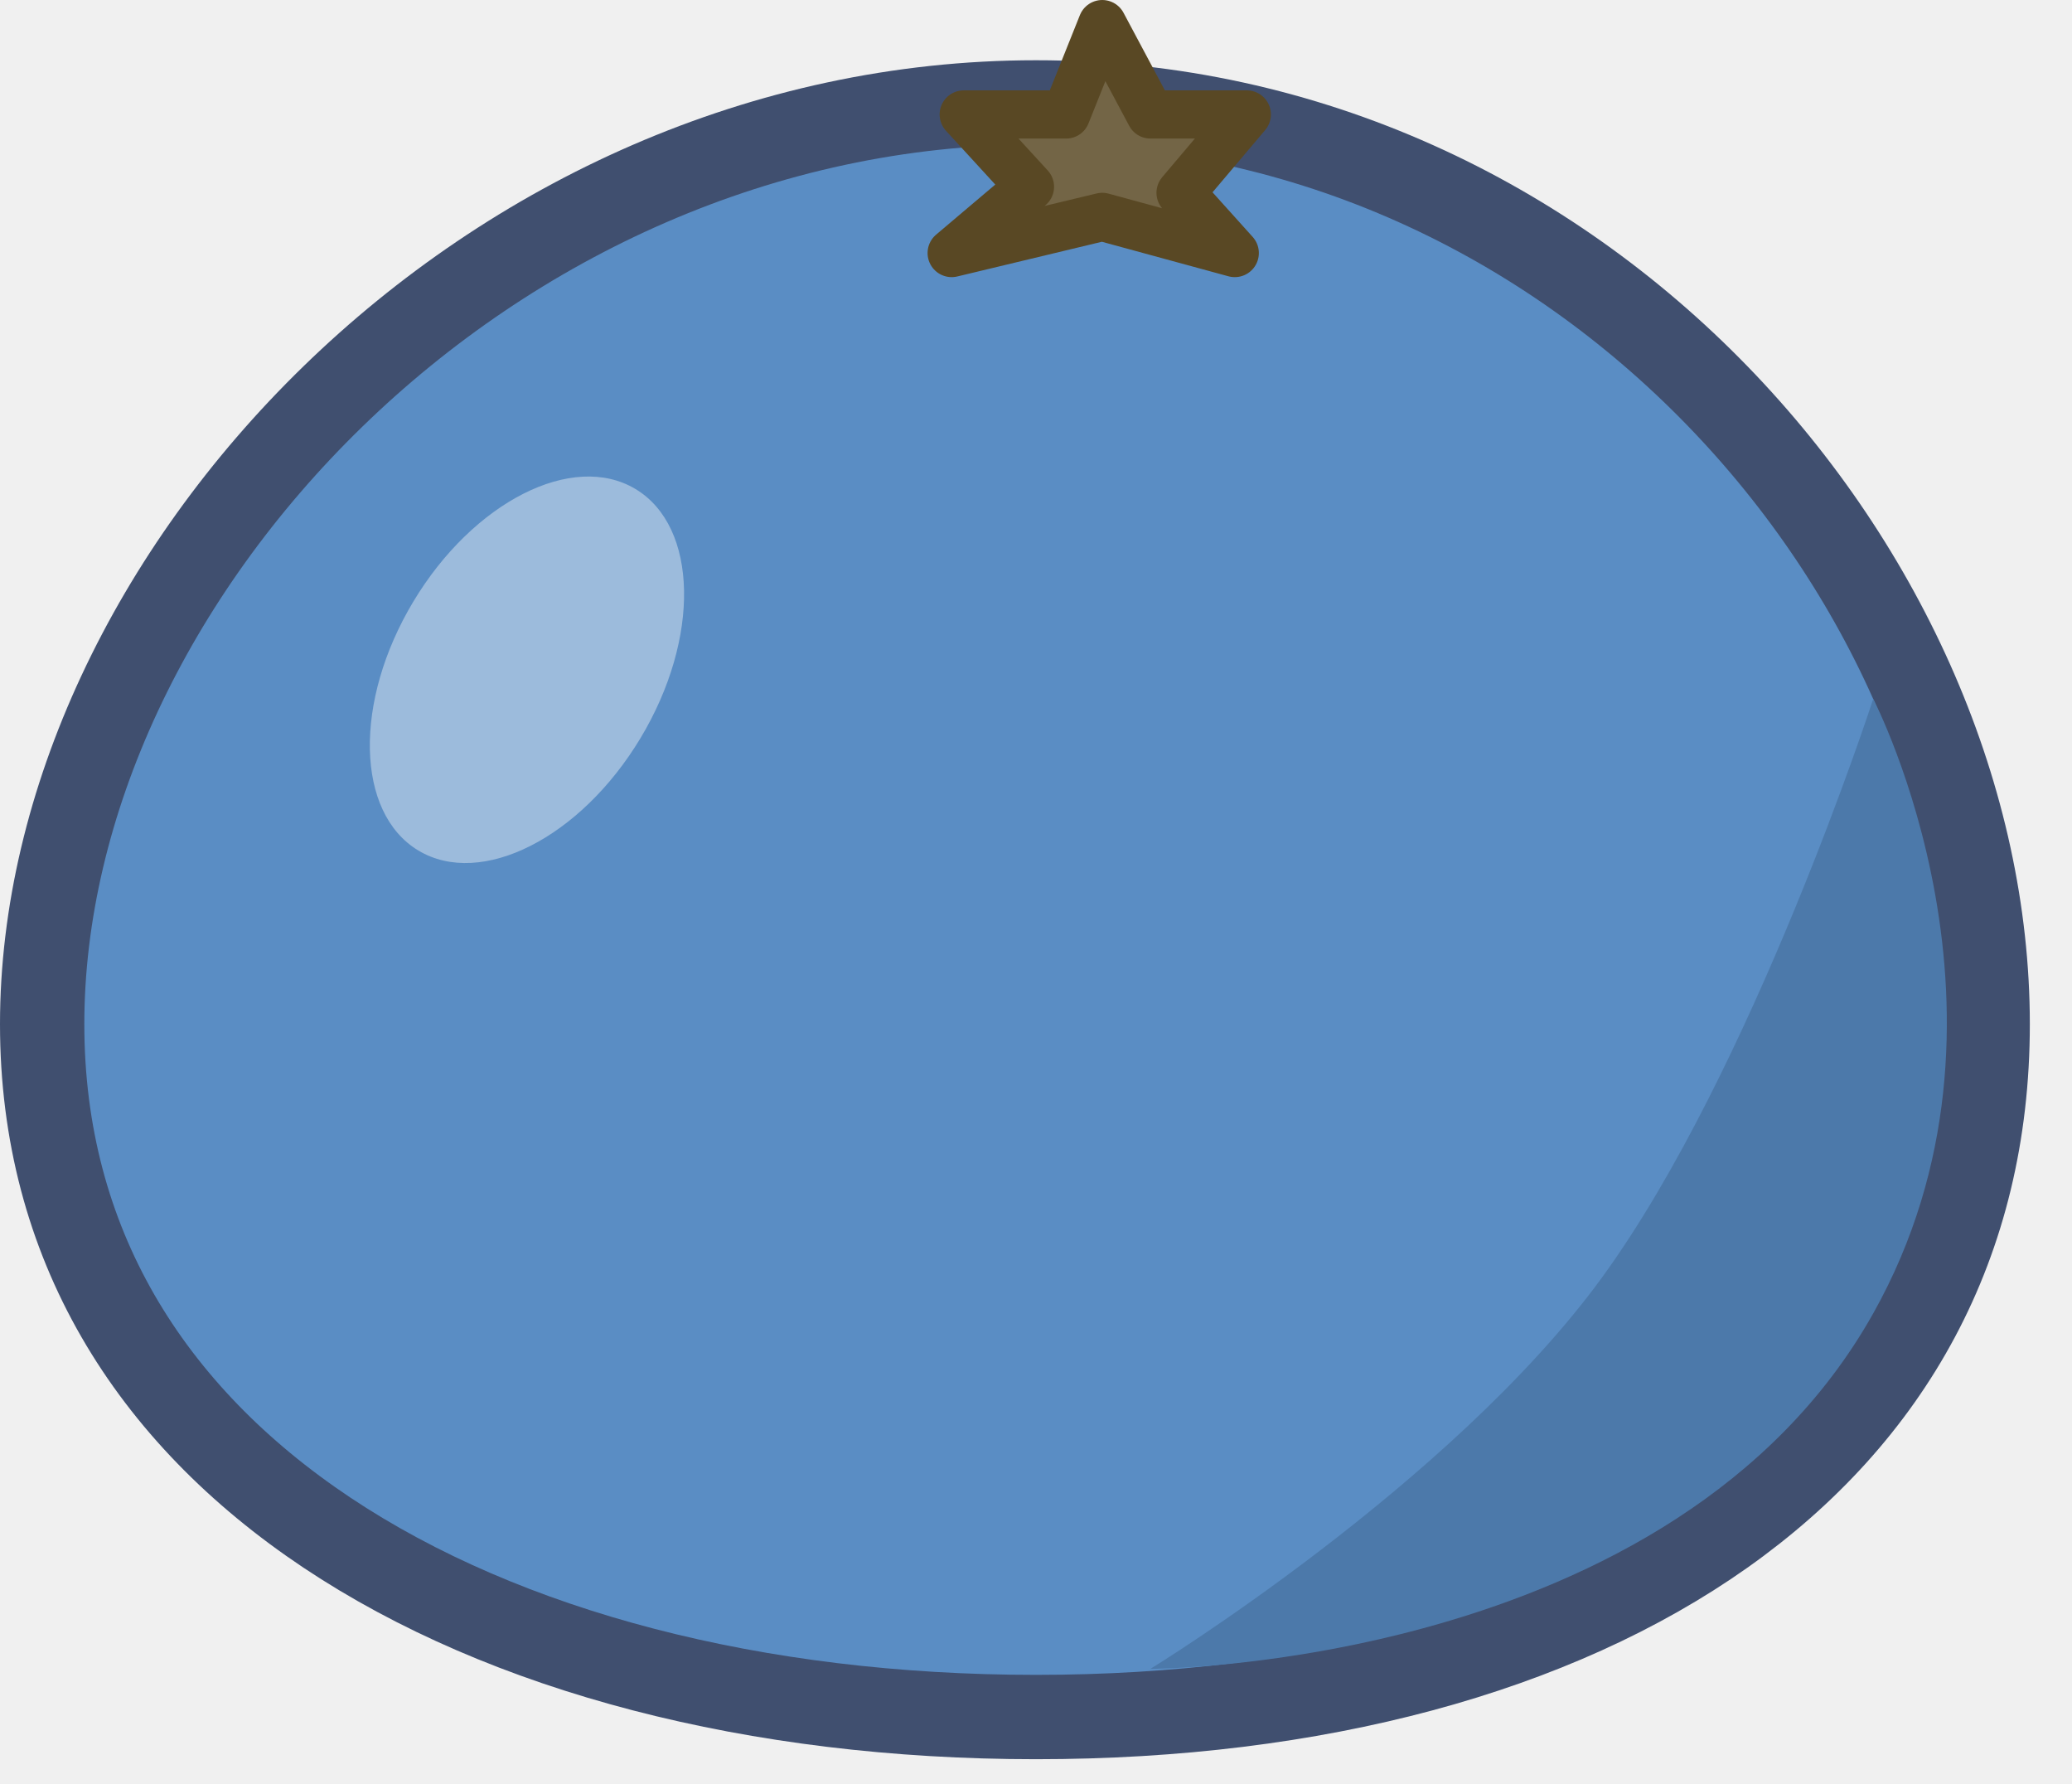
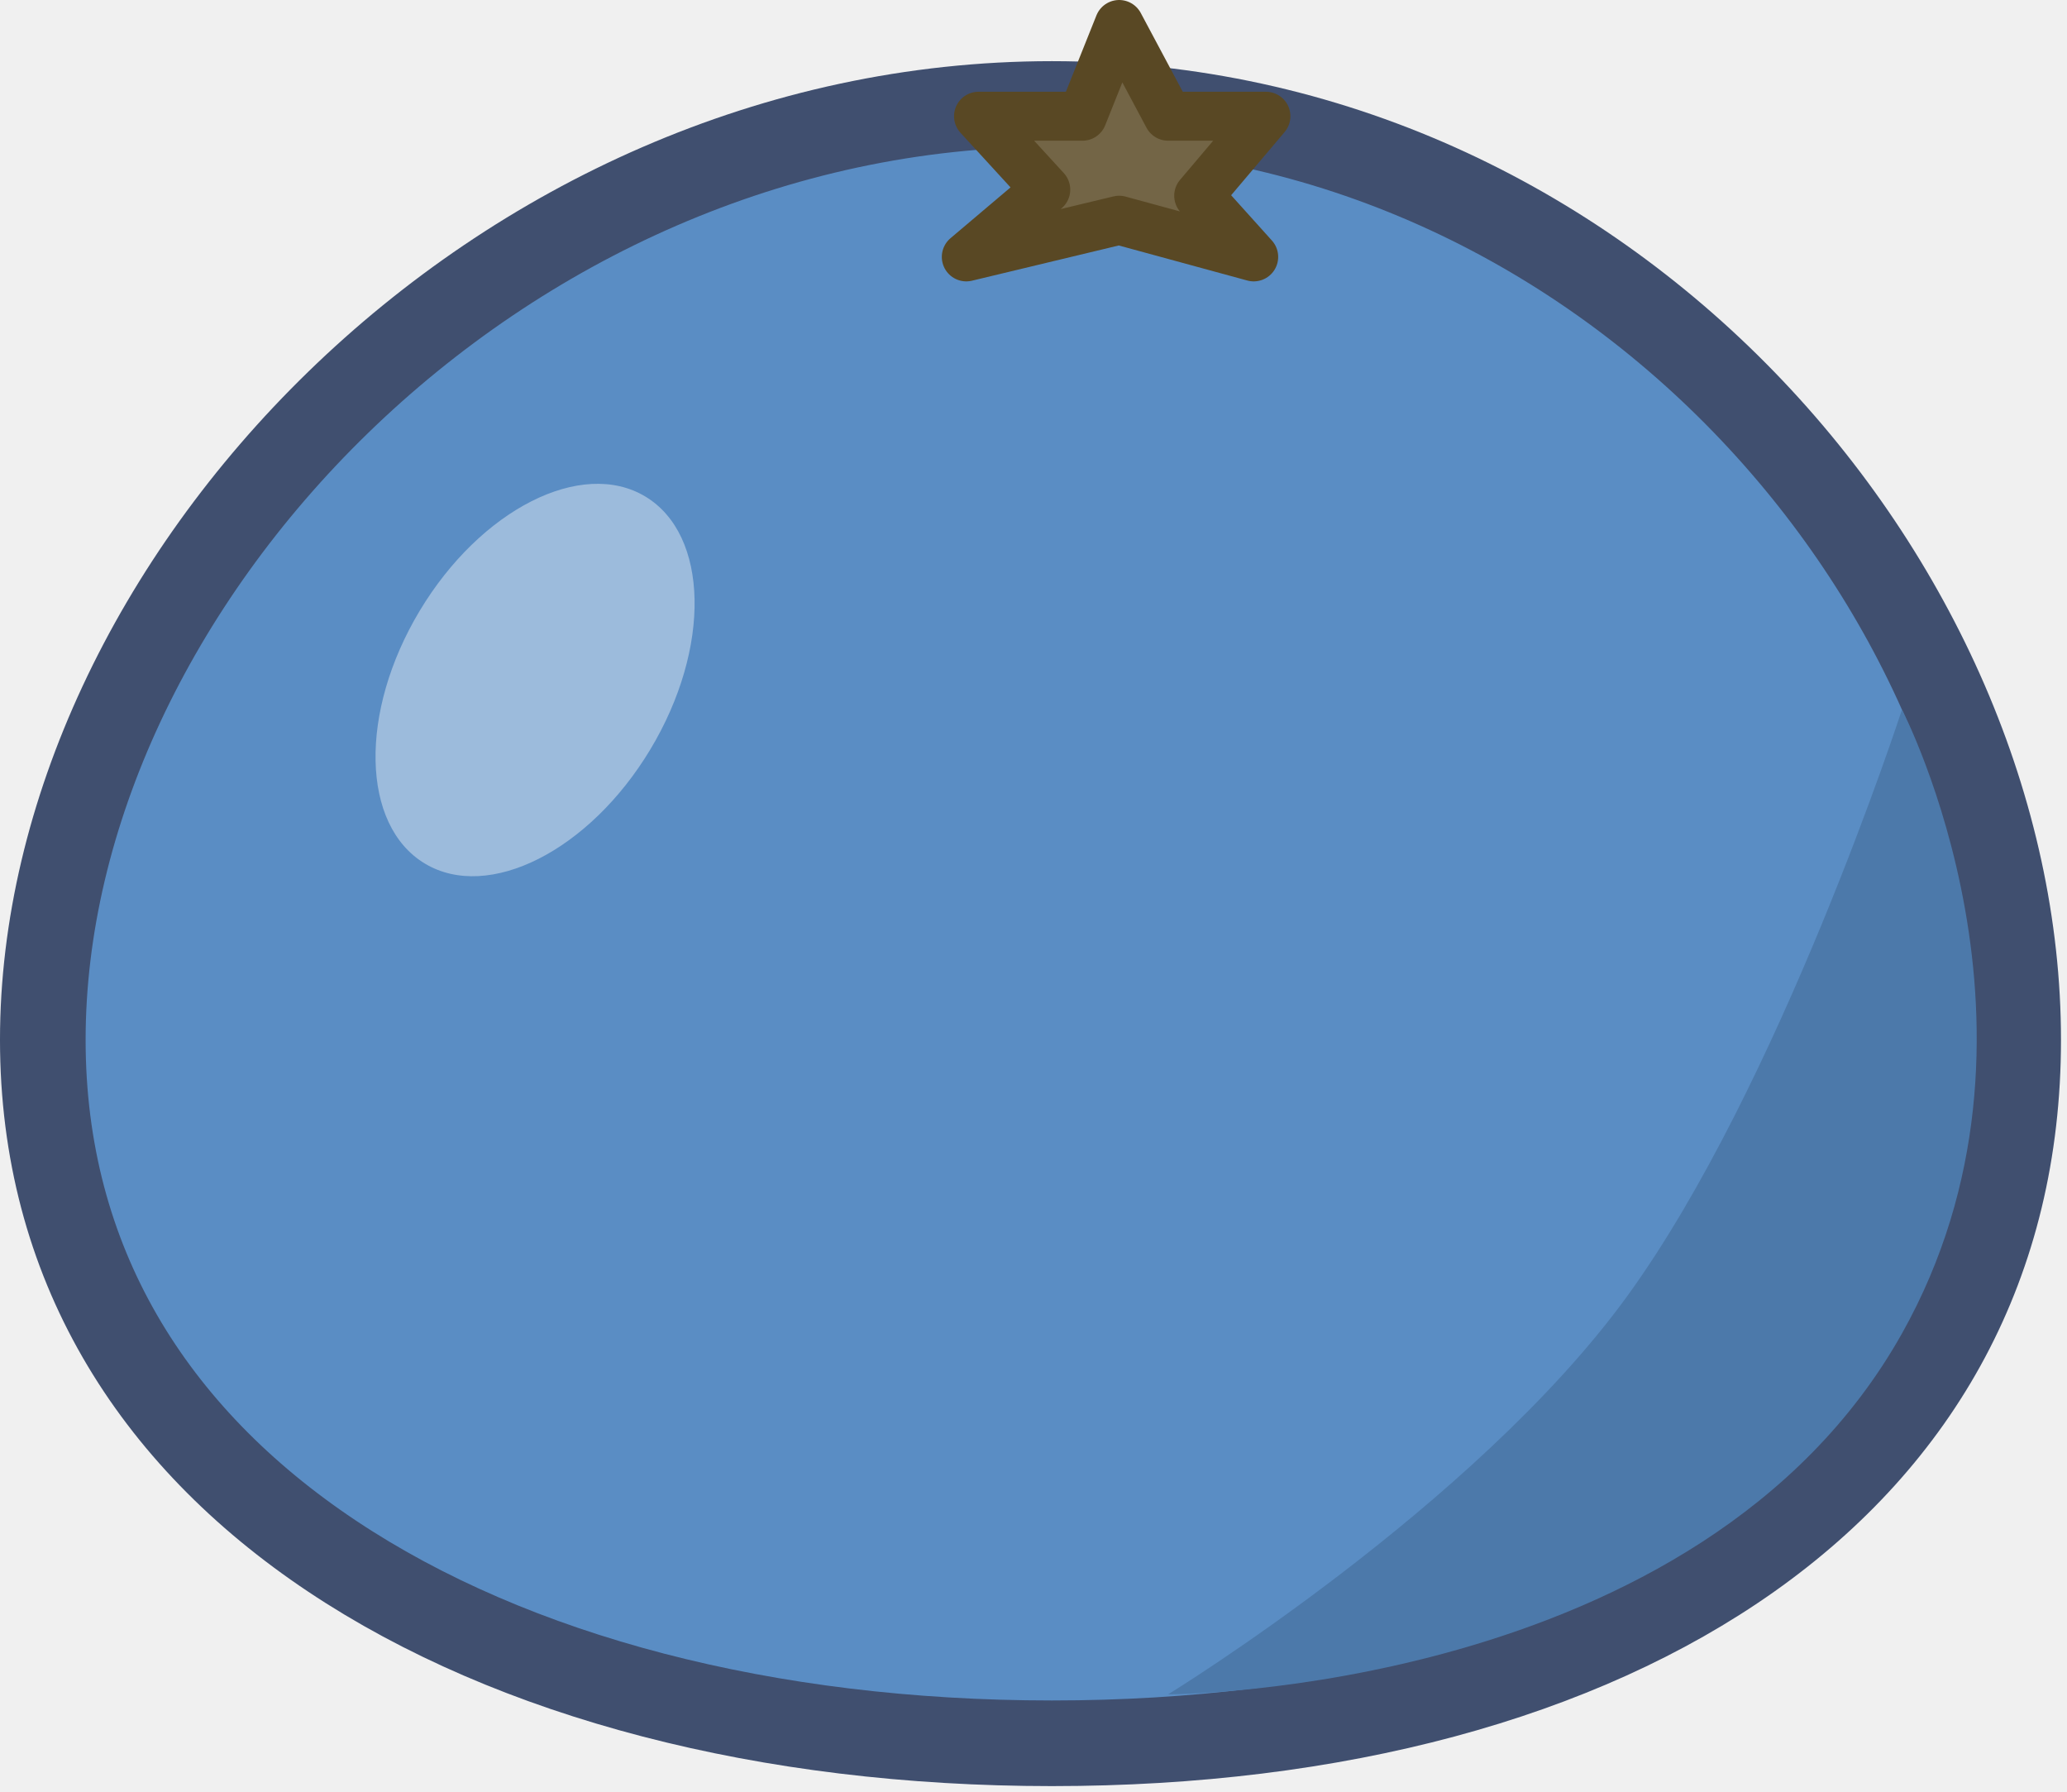
- <svg xmlns="http://www.w3.org/2000/svg" width="43" height="37" viewBox="0 0 43 37" fill="none">
-   <path d="M21.5 2.125C32.866 2.125 41.25 11.974 41.25 21.25C41.25 25.817 39.213 29.369 35.76 31.811C32.277 34.272 27.315 35.625 21.5 35.625C15.685 35.625 10.493 34.272 6.783 31.798C3.099 29.34 0.875 25.784 0.875 21.25C0.875 16.664 3.151 11.88 6.907 8.228C10.656 4.582 15.819 2.125 21.5 2.125Z" fill="#5A8DC4" stroke="#404F6F" stroke-width="1.75" />
-   <ellipse cx="10.936" cy="13.897" rx="2.75" ry="4.375" transform="rotate(31 10.9364 13.8967)" fill="white" fill-opacity="0.4" />
-   <path d="M38.875 27.25C42.312 21.125 38.875 14.5 38.875 14.5C38.875 14.5 36.374 22.204 33.25 26.5C30.126 30.796 23.875 34.625 23.875 34.625C23.875 34.625 34.736 34.625 38.875 27.25Z" fill="#4C79AA" />
-   <path d="M22.125 2.375H20L21.375 3.875L19.75 5.25L22.875 4.5L25.625 5.25L24.5 4L25.875 2.375H23.875L22.875 0.5L22.125 2.375Z" fill="#736546" stroke="#594824" stroke-linejoin="round" />
+ <svg xmlns="http://www.w3.org/2000/svg" width="165" height="143" viewBox="0 0 165 143" fill="none">
+   <path d="M83.969 8.299C128.36 8.299 161.103 46.767 161.103 82.992C161.103 100.829 153.149 114.704 139.662 124.238C126.062 133.852 106.68 139.134 83.969 139.134C61.255 139.134 40.977 133.851 26.49 124.186C12.103 114.587 3.417 100.698 3.417 82.992C3.417 65.082 12.306 46.396 26.977 32.131C41.618 17.894 61.782 8.299 83.969 8.299Z" fill="#5A8DC4" stroke="#404F6F" stroke-width="6.835" />
+   <ellipse cx="42.712" cy="54.274" rx="10.74" ry="17.087" transform="rotate(31 42.7125 54.2741)" fill="white" fill-opacity="0.4" />
+   <path d="M151.827 106.425C165.251 82.504 151.827 56.63 151.827 56.63C151.827 56.63 142.06 86.719 129.858 103.496C117.657 120.273 93.244 135.229 93.244 135.229C93.244 135.229 135.663 135.229 151.827 106.425Z" fill="#4C79AA" />
+   <path d="M86.409 9.276H78.11L83.48 15.134L77.134 20.504L89.338 17.575L100.079 20.504L95.685 15.622L101.055 9.276H93.244L89.338 1.953L86.409 9.276Z" fill="#736546" stroke="#594824" stroke-width="3.906" stroke-linejoin="round" />
</svg>
